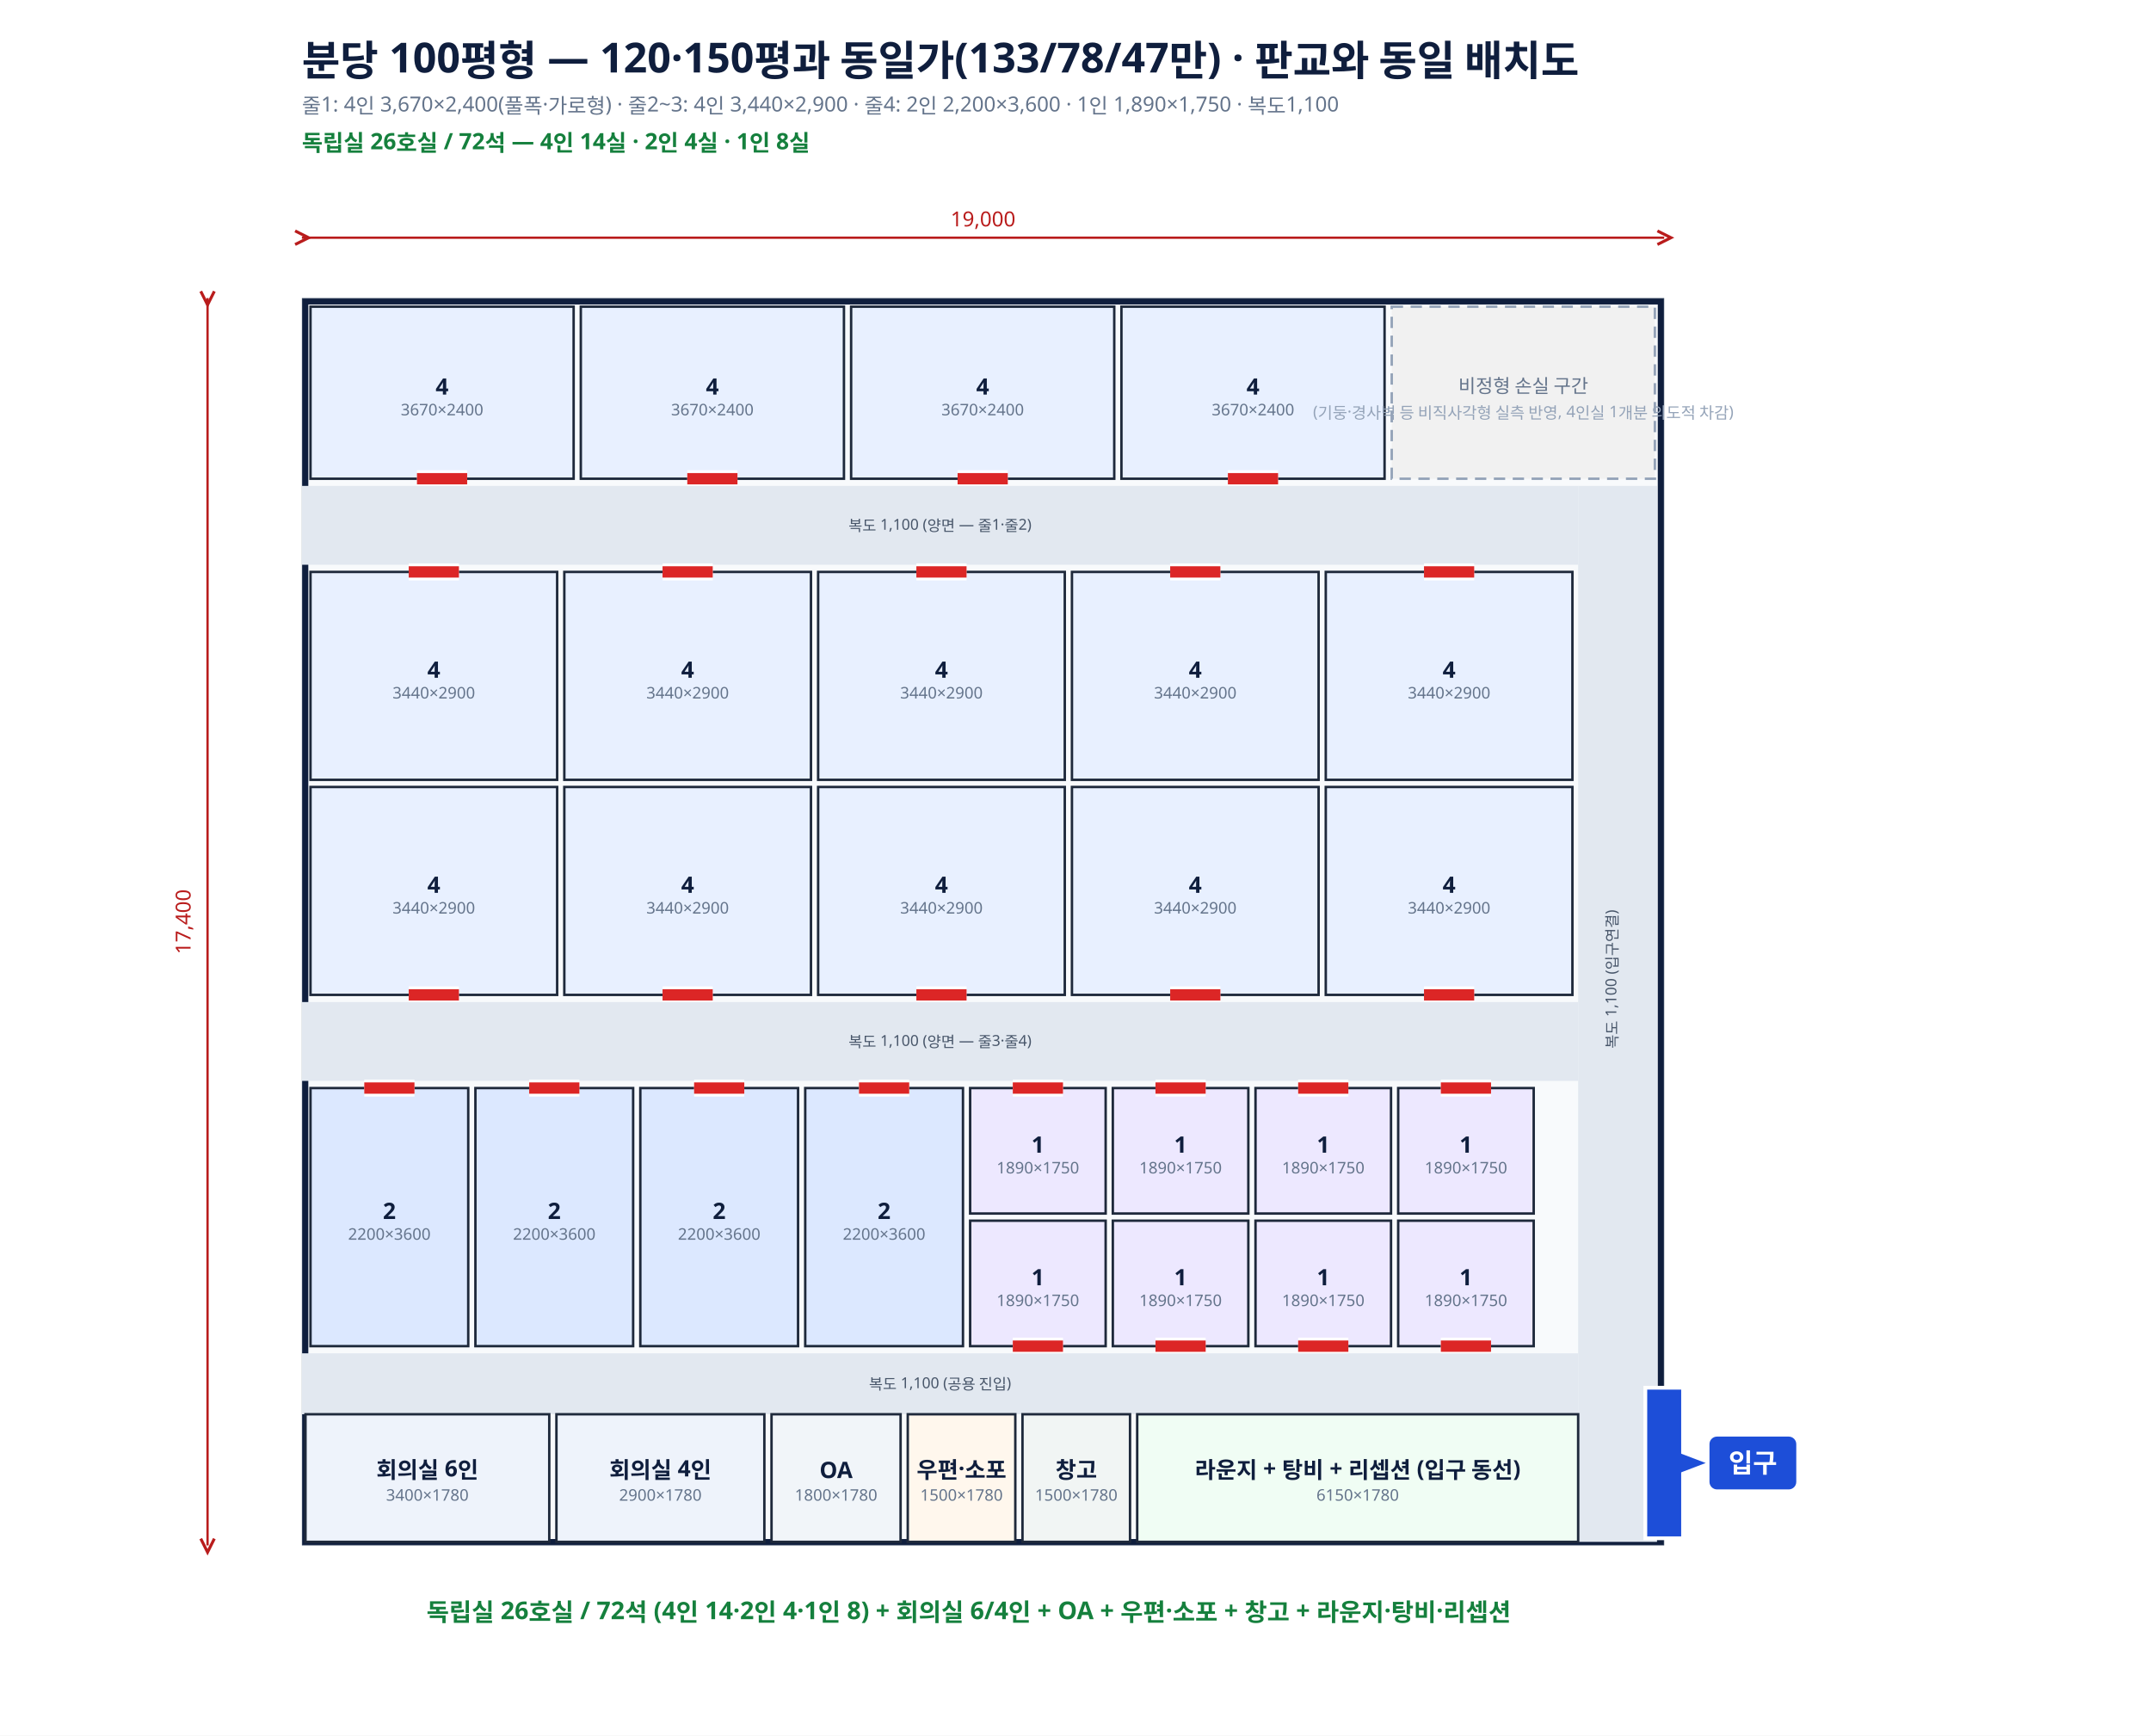
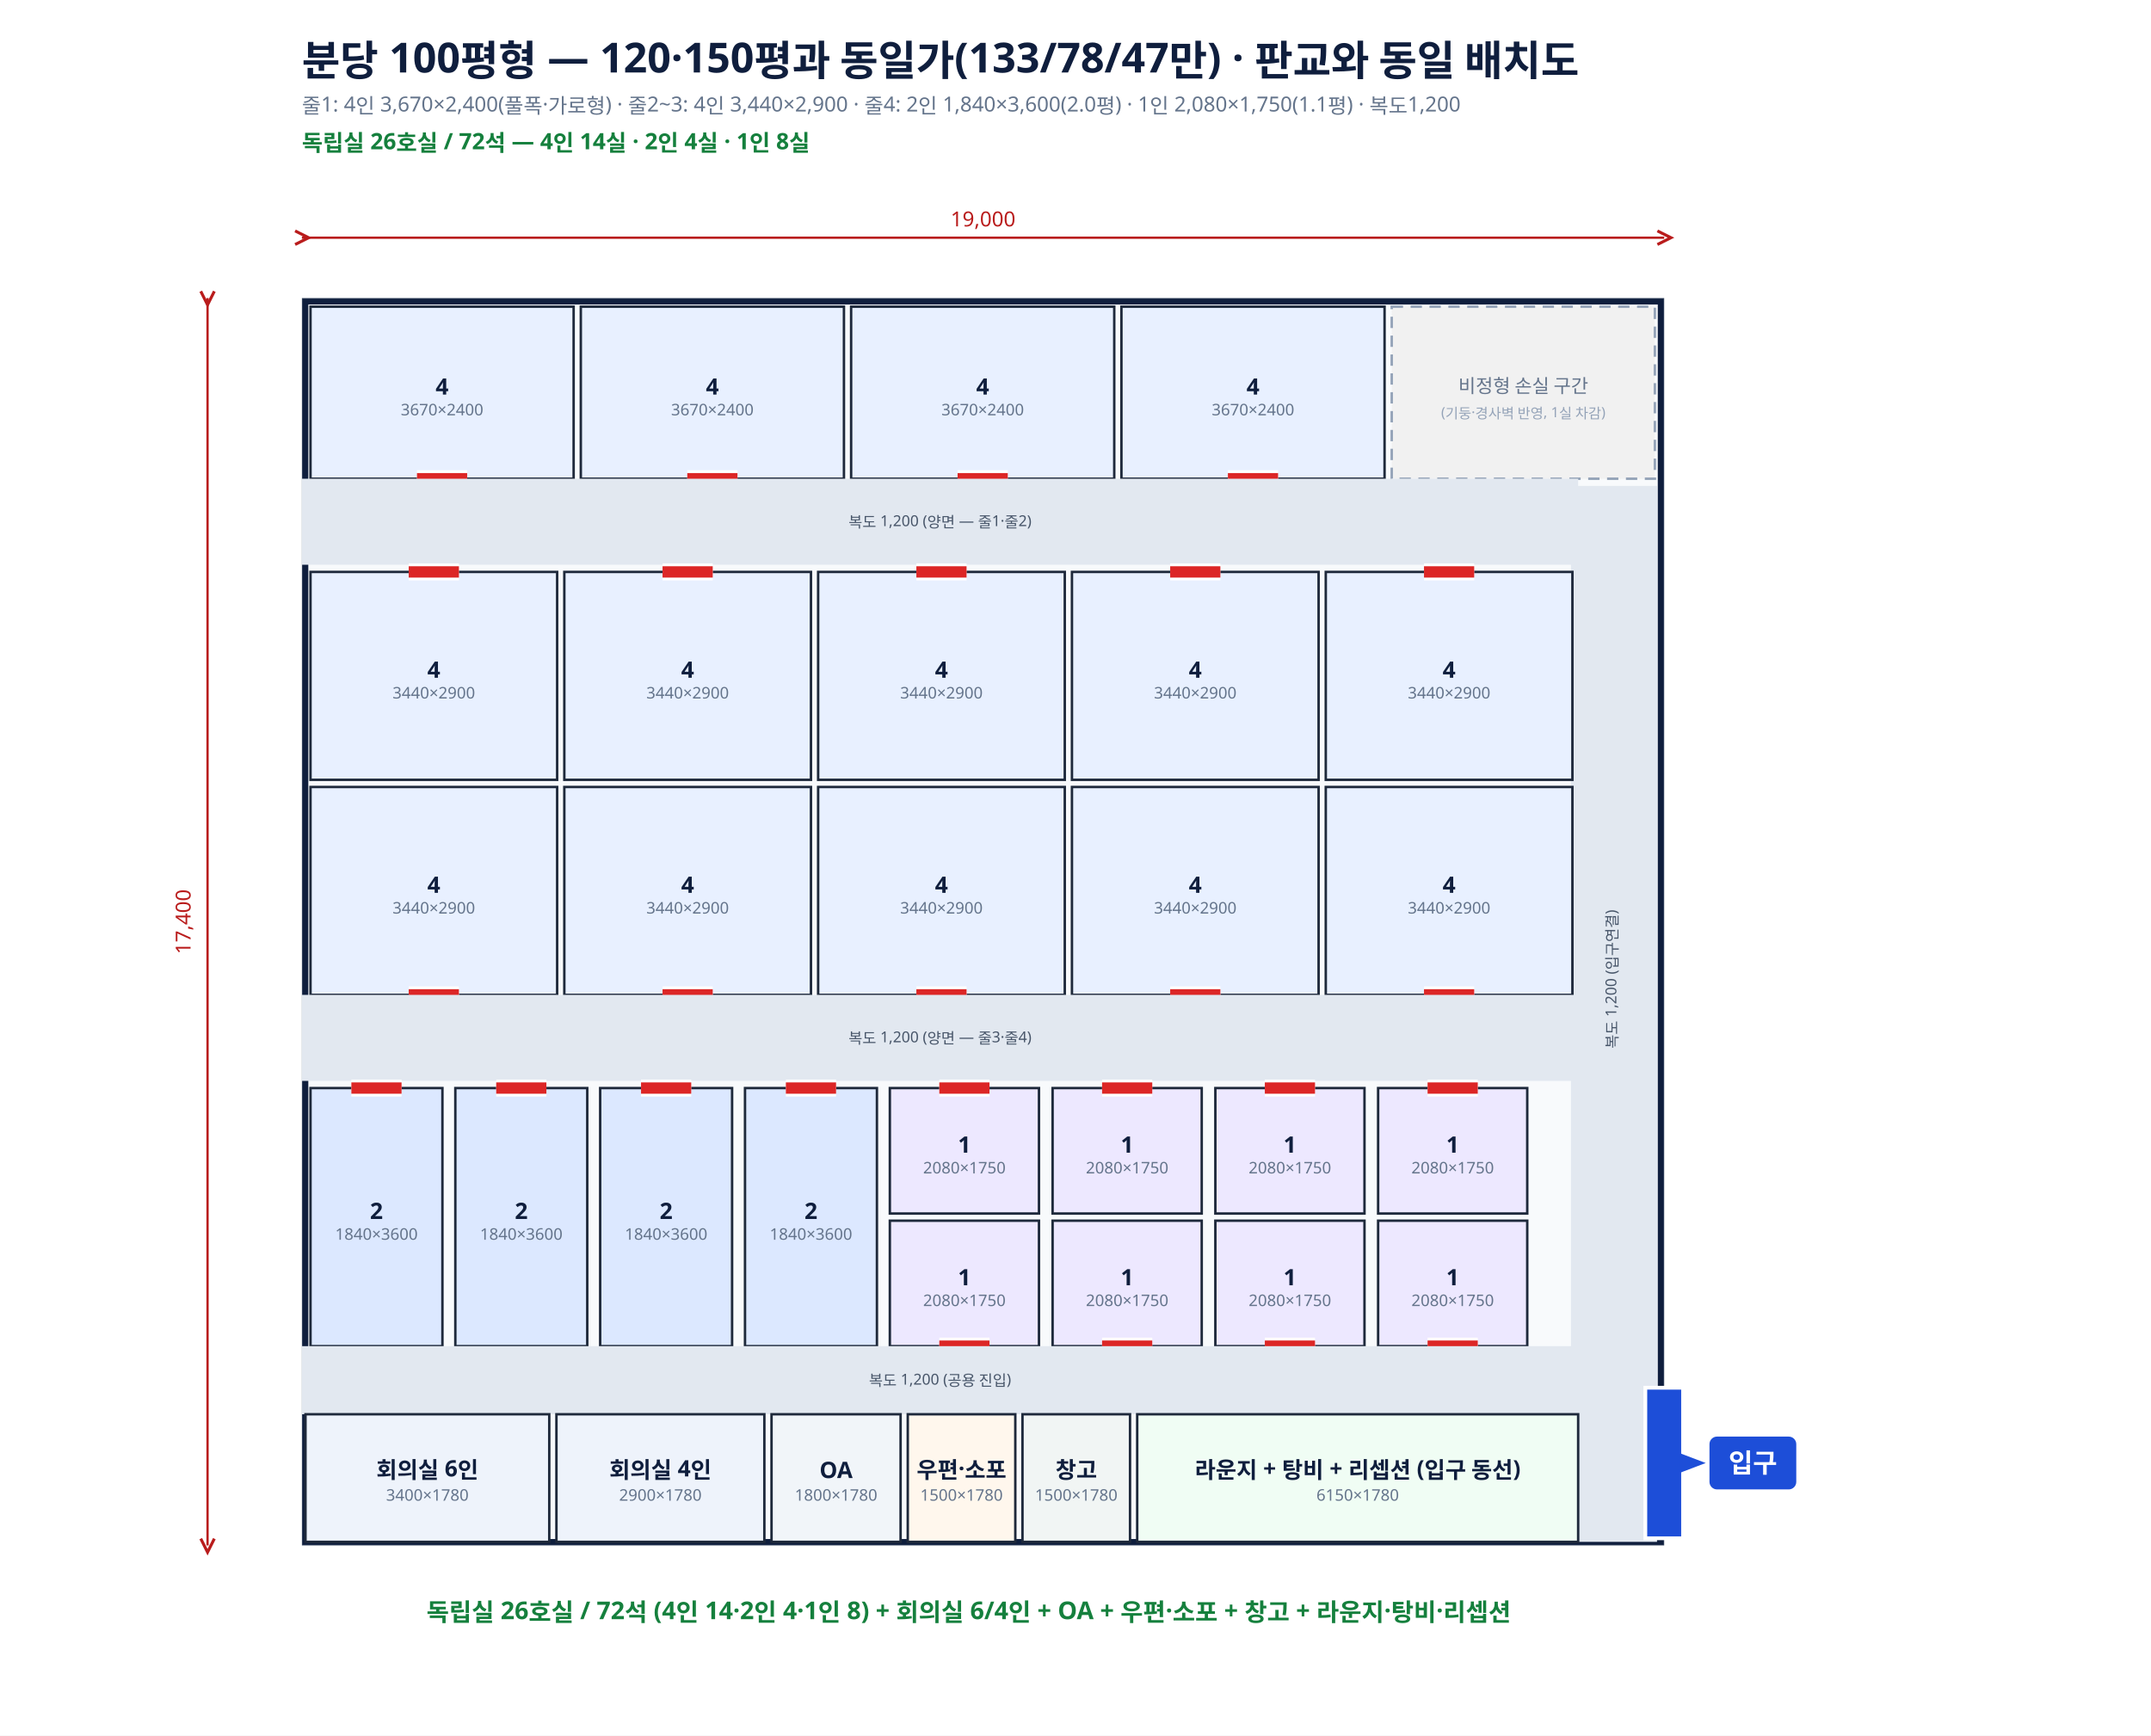
<svg xmlns="http://www.w3.org/2000/svg" width="1140" height="920" font-family="Malgun Gothic,Pretendard,sans-serif">
  <rect width="1140" height="920" fill="#fff" />
  <text x="160" y="40" font-size="22" font-weight="800" fill="#0f1e3d">분당 100평형 — 120·150평과 동일가(133/78/47만) · 판교와 동일 배치도</text>
-   <text x="160" y="60" font-size="11" fill="#64748b">줄1: 4인 3,670×2,400(풀폭·가로형) · 줄2~3: 4인 3,440×2,900 · 줄4: 2인 2,200×3,600 · 1인 1,890×1,750 · 복도1,100</text>
+   <text x="160" y="60" font-size="11" fill="#64748b">줄1: 4인 3,670×2,400(풀폭·가로형) · 줄2~3: 4인 3,440×2,900 · 줄4: 2인 1,840×3,600(2.0평) · 1인 2,080×1,750(1.1평) · 복도1,200</text>
  <rect x="160" y="158" width="722" height="661.2" fill="#3a4a63" />
  <rect x="161.9" y="159.9" width="718.2" height="657.4" fill="#f8fafc" stroke="#0f1e3d" stroke-width="3" />
-   <rect x="836.4" y="257.56" width="41.8" height="559.74" fill="#e2e8f0" />
-   <text x="857.3" y="519" font-size="8" fill="#475569" text-anchor="middle" transform="rotate(-90 857.3 519)">복도 1,100 (입구연결)</text>
+   <rect x="832.6" y="257.56" width="45.6" height="559.74" fill="#e2e8f0" />
+   <text x="857.3" y="519" font-size="8" fill="#475569" text-anchor="middle" transform="rotate(-90 857.3 519)">복도 1,200 (입구연결)</text>
  <rect x="872" y="735.6" width="20" height="79.8" fill="#1d4ed8" stroke="#fff" stroke-width="2" />
  <polygon points="904,775.5 884,767.9 884,783.1" fill="#1d4ed8" />
  <rect x="906" y="761.5" width="46" height="28" rx="4" fill="#1d4ed8" />
  <text x="929" y="780.5" font-size="14" font-weight="900" fill="#fff" text-anchor="middle">입구</text>
  <rect x="164.56" y="162.56" width="139.46" height="91.2" fill="#e8f0ff" stroke="#1e293b" stroke-width="1.3" />
  <text x="234.29" y="209.16" font-size="12" font-weight="700" fill="#0f1e3d" text-anchor="middle">4</text>
  <text x="234.29" y="220.16" font-size="8.5" fill="#64748b" text-anchor="middle">3670×2400</text>
  <line x1="220.99" y1="253.76" x2="247.59" y2="253.76" stroke="#fff" stroke-width="9" />
  <line x1="220.99" y1="253.76" x2="247.59" y2="253.76" stroke="#dc2626" stroke-width="6" />
  <rect x="307.82" y="162.56" width="139.46" height="91.2" fill="#e8f0ff" stroke="#1e293b" stroke-width="1.3" />
  <text x="377.55" y="209.16" font-size="12" font-weight="700" fill="#0f1e3d" text-anchor="middle">4</text>
  <text x="377.55" y="220.16" font-size="8.5" fill="#64748b" text-anchor="middle">3670×2400</text>
  <line x1="364.25" y1="253.76" x2="390.85" y2="253.76" stroke="#fff" stroke-width="9" />
  <line x1="364.25" y1="253.76" x2="390.85" y2="253.76" stroke="#dc2626" stroke-width="6" />
  <rect x="451.08" y="162.56" width="139.46" height="91.2" fill="#e8f0ff" stroke="#1e293b" stroke-width="1.3" />
  <text x="520.81" y="209.16" font-size="12" font-weight="700" fill="#0f1e3d" text-anchor="middle">4</text>
  <text x="520.81" y="220.16" font-size="8.5" fill="#64748b" text-anchor="middle">3670×2400</text>
  <line x1="507.51" y1="253.76" x2="534.11" y2="253.76" stroke="#fff" stroke-width="9" />
  <line x1="507.51" y1="253.76" x2="534.11" y2="253.76" stroke="#dc2626" stroke-width="6" />
  <rect x="594.34" y="162.56" width="139.46" height="91.2" fill="#e8f0ff" stroke="#1e293b" stroke-width="1.3" />
  <text x="664.07" y="209.16" font-size="12" font-weight="700" fill="#0f1e3d" text-anchor="middle">4</text>
  <text x="664.07" y="220.16" font-size="8.5" fill="#64748b" text-anchor="middle">3670×2400</text>
  <line x1="650.77" y1="253.76" x2="677.37" y2="253.76" stroke="#fff" stroke-width="9" />
  <line x1="650.77" y1="253.76" x2="677.37" y2="253.76" stroke="#dc2626" stroke-width="6" />
  <rect x="737.6" y="162.56" width="139.46" height="91.2" fill="#f1f1f1" stroke="#94a3b8" stroke-width="1.3" stroke-dasharray="6,4" />
  <text x="807.33" y="208.16" font-size="10" fill="#64748b" text-anchor="middle">비정형 손실 구간</text>
-   <text x="807.33" y="221.16" font-size="8.5" fill="#94a3b8" text-anchor="middle">(기둥·경사벽 등 비직사각형 실측 반영, 4인실 1개분 의도적 차감)</text>
-   <rect x="160" y="257.56" width="676.4" height="41.8" fill="#e2e8f0" />
-   <text x="498.2" y="281.46" font-size="8" fill="#475569" text-anchor="middle">복도 1,100  (양면 — 줄1·줄2)</text>
+   <text x="807.33" y="221.16" font-size="7.5" fill="#94a3b8" text-anchor="middle">(기둥·경사벽 반영, 1실 차감)</text>
+   <rect x="160" y="253.76" width="676.4" height="45.6" fill="#e2e8f0" />
+   <text x="498.2" y="279.56" font-size="8" fill="#475569" text-anchor="middle">복도 1,200  (양면 — 줄1·줄2)</text>
  <rect x="164.56" y="303.16" width="130.72" height="110.2" fill="#e8f0ff" stroke="#1e293b" stroke-width="1.3" />
  <text x="229.92" y="359.26" font-size="12" font-weight="700" fill="#0f1e3d" text-anchor="middle">4</text>
  <text x="229.92" y="370.26" font-size="8.5" fill="#64748b" text-anchor="middle">3440×2900</text>
  <line x1="216.62" y1="303.16" x2="243.22" y2="303.16" stroke="#fff" stroke-width="9" />
  <line x1="216.62" y1="303.16" x2="243.22" y2="303.16" stroke="#dc2626" stroke-width="6" />
  <rect x="299.08" y="303.16" width="130.72" height="110.2" fill="#e8f0ff" stroke="#1e293b" stroke-width="1.3" />
  <text x="364.44" y="359.26" font-size="12" font-weight="700" fill="#0f1e3d" text-anchor="middle">4</text>
  <text x="364.44" y="370.26" font-size="8.5" fill="#64748b" text-anchor="middle">3440×2900</text>
  <line x1="351.14" y1="303.16" x2="377.74" y2="303.16" stroke="#fff" stroke-width="9" />
  <line x1="351.14" y1="303.16" x2="377.74" y2="303.16" stroke="#dc2626" stroke-width="6" />
  <rect x="433.6" y="303.16" width="130.72" height="110.2" fill="#e8f0ff" stroke="#1e293b" stroke-width="1.3" />
  <text x="498.96" y="359.26" font-size="12" font-weight="700" fill="#0f1e3d" text-anchor="middle">4</text>
  <text x="498.96" y="370.26" font-size="8.5" fill="#64748b" text-anchor="middle">3440×2900</text>
  <line x1="485.66" y1="303.16" x2="512.26" y2="303.16" stroke="#fff" stroke-width="9" />
  <line x1="485.66" y1="303.16" x2="512.26" y2="303.16" stroke="#dc2626" stroke-width="6" />
  <rect x="568.12" y="303.16" width="130.72" height="110.2" fill="#e8f0ff" stroke="#1e293b" stroke-width="1.3" />
  <text x="633.48" y="359.26" font-size="12" font-weight="700" fill="#0f1e3d" text-anchor="middle">4</text>
  <text x="633.48" y="370.26" font-size="8.5" fill="#64748b" text-anchor="middle">3440×2900</text>
  <line x1="620.18" y1="303.16" x2="646.78" y2="303.16" stroke="#fff" stroke-width="9" />
  <line x1="620.18" y1="303.16" x2="646.78" y2="303.16" stroke="#dc2626" stroke-width="6" />
  <rect x="702.64" y="303.16" width="130.72" height="110.2" fill="#e8f0ff" stroke="#1e293b" stroke-width="1.3" />
  <text x="768" y="359.26" font-size="12" font-weight="700" fill="#0f1e3d" text-anchor="middle">4</text>
  <text x="768" y="370.26" font-size="8.5" fill="#64748b" text-anchor="middle">3440×2900</text>
  <line x1="754.7" y1="303.16" x2="781.3" y2="303.16" stroke="#fff" stroke-width="9" />
  <line x1="754.7" y1="303.16" x2="781.3" y2="303.16" stroke="#dc2626" stroke-width="6" />
  <rect x="164.56" y="417.16" width="130.72" height="110.2" fill="#e8f0ff" stroke="#1e293b" stroke-width="1.3" />
  <text x="229.92" y="473.26" font-size="12" font-weight="700" fill="#0f1e3d" text-anchor="middle">4</text>
  <text x="229.92" y="484.26" font-size="8.5" fill="#64748b" text-anchor="middle">3440×2900</text>
  <line x1="216.62" y1="527.36" x2="243.22" y2="527.36" stroke="#fff" stroke-width="9" />
  <line x1="216.62" y1="527.36" x2="243.22" y2="527.36" stroke="#dc2626" stroke-width="6" />
  <rect x="299.08" y="417.16" width="130.72" height="110.2" fill="#e8f0ff" stroke="#1e293b" stroke-width="1.3" />
  <text x="364.44" y="473.26" font-size="12" font-weight="700" fill="#0f1e3d" text-anchor="middle">4</text>
  <text x="364.44" y="484.26" font-size="8.5" fill="#64748b" text-anchor="middle">3440×2900</text>
  <line x1="351.14" y1="527.36" x2="377.74" y2="527.36" stroke="#fff" stroke-width="9" />
  <line x1="351.14" y1="527.36" x2="377.74" y2="527.36" stroke="#dc2626" stroke-width="6" />
  <rect x="433.6" y="417.16" width="130.72" height="110.2" fill="#e8f0ff" stroke="#1e293b" stroke-width="1.3" />
  <text x="498.96" y="473.26" font-size="12" font-weight="700" fill="#0f1e3d" text-anchor="middle">4</text>
  <text x="498.96" y="484.26" font-size="8.5" fill="#64748b" text-anchor="middle">3440×2900</text>
  <line x1="485.66" y1="527.36" x2="512.26" y2="527.36" stroke="#fff" stroke-width="9" />
  <line x1="485.66" y1="527.36" x2="512.26" y2="527.36" stroke="#dc2626" stroke-width="6" />
  <rect x="568.12" y="417.16" width="130.72" height="110.2" fill="#e8f0ff" stroke="#1e293b" stroke-width="1.3" />
  <text x="633.48" y="473.26" font-size="12" font-weight="700" fill="#0f1e3d" text-anchor="middle">4</text>
  <text x="633.48" y="484.26" font-size="8.5" fill="#64748b" text-anchor="middle">3440×2900</text>
  <line x1="620.18" y1="527.36" x2="646.78" y2="527.36" stroke="#fff" stroke-width="9" />
  <line x1="620.18" y1="527.36" x2="646.78" y2="527.36" stroke="#dc2626" stroke-width="6" />
  <rect x="702.64" y="417.16" width="130.72" height="110.2" fill="#e8f0ff" stroke="#1e293b" stroke-width="1.3" />
  <text x="768" y="473.26" font-size="12" font-weight="700" fill="#0f1e3d" text-anchor="middle">4</text>
  <text x="768" y="484.26" font-size="8.5" fill="#64748b" text-anchor="middle">3440×2900</text>
  <line x1="754.7" y1="527.36" x2="781.3" y2="527.36" stroke="#fff" stroke-width="9" />
  <line x1="754.7" y1="527.36" x2="781.3" y2="527.36" stroke="#dc2626" stroke-width="6" />
-   <rect x="160" y="531.16" width="676.4" height="41.8" fill="#e2e8f0" />
-   <text x="498.2" y="555.06" font-size="8" fill="#475569" text-anchor="middle">복도 1,100  (양면 — 줄3·줄4)</text>
-   <rect x="164.56" y="576.76" width="83.6" height="136.8" fill="#dce8ff" stroke="#1e293b" stroke-width="1.3" />
-   <text x="206.36" y="646.16" font-size="12" font-weight="700" fill="#0f1e3d" text-anchor="middle">2</text>
-   <text x="206.36" y="657.16" font-size="8.5" fill="#64748b" text-anchor="middle">2200×3600</text>
-   <line x1="193.06" y1="576.76" x2="219.66" y2="576.76" stroke="#fff" stroke-width="9" />
-   <line x1="193.06" y1="576.76" x2="219.66" y2="576.76" stroke="#dc2626" stroke-width="6" />
-   <rect x="251.96" y="576.76" width="83.6" height="136.8" fill="#dce8ff" stroke="#1e293b" stroke-width="1.3" />
-   <text x="293.76" y="646.16" font-size="12" font-weight="700" fill="#0f1e3d" text-anchor="middle">2</text>
-   <text x="293.76" y="657.16" font-size="8.5" fill="#64748b" text-anchor="middle">2200×3600</text>
-   <line x1="280.46" y1="576.76" x2="307.06" y2="576.76" stroke="#fff" stroke-width="9" />
-   <line x1="280.46" y1="576.76" x2="307.06" y2="576.76" stroke="#dc2626" stroke-width="6" />
-   <rect x="339.36" y="576.76" width="83.6" height="136.8" fill="#dce8ff" stroke="#1e293b" stroke-width="1.3" />
-   <text x="381.16" y="646.16" font-size="12" font-weight="700" fill="#0f1e3d" text-anchor="middle">2</text>
-   <text x="381.16" y="657.16" font-size="8.5" fill="#64748b" text-anchor="middle">2200×3600</text>
-   <line x1="367.86" y1="576.76" x2="394.46" y2="576.76" stroke="#fff" stroke-width="9" />
-   <line x1="367.86" y1="576.76" x2="394.46" y2="576.76" stroke="#dc2626" stroke-width="6" />
-   <rect x="426.76" y="576.76" width="83.6" height="136.8" fill="#dce8ff" stroke="#1e293b" stroke-width="1.3" />
-   <text x="468.56" y="646.16" font-size="12" font-weight="700" fill="#0f1e3d" text-anchor="middle">2</text>
-   <text x="468.56" y="657.16" font-size="8.5" fill="#64748b" text-anchor="middle">2200×3600</text>
-   <line x1="455.26" y1="576.76" x2="481.86" y2="576.76" stroke="#fff" stroke-width="9" />
-   <line x1="455.26" y1="576.76" x2="481.86" y2="576.76" stroke="#dc2626" stroke-width="6" />
-   <rect x="514.16" y="576.76" width="71.82" height="66.5" fill="#ede8ff" stroke="#1e293b" stroke-width="1.3" />
-   <text x="550.07" y="611.01" font-size="12" font-weight="700" fill="#0f1e3d" text-anchor="middle">1</text>
-   <text x="550.07" y="622.01" font-size="8.5" fill="#64748b" text-anchor="middle">1890×1750</text>
-   <line x1="536.77" y1="576.76" x2="563.37" y2="576.76" stroke="#fff" stroke-width="9" />
-   <line x1="536.77" y1="576.76" x2="563.37" y2="576.76" stroke="#dc2626" stroke-width="6" />
-   <rect x="514.16" y="647.06" width="71.82" height="66.5" fill="#ede8ff" stroke="#1e293b" stroke-width="1.3" />
-   <text x="550.07" y="681.31" font-size="12" font-weight="700" fill="#0f1e3d" text-anchor="middle">1</text>
-   <text x="550.07" y="692.31" font-size="8.5" fill="#64748b" text-anchor="middle">1890×1750</text>
-   <line x1="536.77" y1="713.56" x2="563.37" y2="713.56" stroke="#fff" stroke-width="9" />
-   <line x1="536.77" y1="713.56" x2="563.37" y2="713.56" stroke="#dc2626" stroke-width="6" />
-   <rect x="589.78" y="576.76" width="71.82" height="66.5" fill="#ede8ff" stroke="#1e293b" stroke-width="1.3" />
-   <text x="625.69" y="611.01" font-size="12" font-weight="700" fill="#0f1e3d" text-anchor="middle">1</text>
-   <text x="625.69" y="622.01" font-size="8.5" fill="#64748b" text-anchor="middle">1890×1750</text>
-   <line x1="612.39" y1="576.76" x2="638.99" y2="576.76" stroke="#fff" stroke-width="9" />
-   <line x1="612.39" y1="576.76" x2="638.99" y2="576.76" stroke="#dc2626" stroke-width="6" />
-   <rect x="589.78" y="647.06" width="71.82" height="66.5" fill="#ede8ff" stroke="#1e293b" stroke-width="1.3" />
-   <text x="625.69" y="681.31" font-size="12" font-weight="700" fill="#0f1e3d" text-anchor="middle">1</text>
-   <text x="625.69" y="692.31" font-size="8.5" fill="#64748b" text-anchor="middle">1890×1750</text>
-   <line x1="612.39" y1="713.56" x2="638.99" y2="713.56" stroke="#fff" stroke-width="9" />
-   <line x1="612.39" y1="713.56" x2="638.99" y2="713.56" stroke="#dc2626" stroke-width="6" />
-   <rect x="665.4" y="576.76" width="71.82" height="66.5" fill="#ede8ff" stroke="#1e293b" stroke-width="1.3" />
-   <text x="701.31" y="611.01" font-size="12" font-weight="700" fill="#0f1e3d" text-anchor="middle">1</text>
-   <text x="701.31" y="622.01" font-size="8.5" fill="#64748b" text-anchor="middle">1890×1750</text>
-   <line x1="688.01" y1="576.76" x2="714.61" y2="576.76" stroke="#fff" stroke-width="9" />
-   <line x1="688.01" y1="576.76" x2="714.61" y2="576.76" stroke="#dc2626" stroke-width="6" />
-   <rect x="665.4" y="647.06" width="71.82" height="66.5" fill="#ede8ff" stroke="#1e293b" stroke-width="1.3" />
-   <text x="701.31" y="681.31" font-size="12" font-weight="700" fill="#0f1e3d" text-anchor="middle">1</text>
-   <text x="701.31" y="692.31" font-size="8.5" fill="#64748b" text-anchor="middle">1890×1750</text>
-   <line x1="688.01" y1="713.56" x2="714.61" y2="713.56" stroke="#fff" stroke-width="9" />
-   <line x1="688.01" y1="713.56" x2="714.61" y2="713.56" stroke="#dc2626" stroke-width="6" />
-   <rect x="741.02" y="576.76" width="71.82" height="66.5" fill="#ede8ff" stroke="#1e293b" stroke-width="1.3" />
-   <text x="776.93" y="611.01" font-size="12" font-weight="700" fill="#0f1e3d" text-anchor="middle">1</text>
-   <text x="776.93" y="622.01" font-size="8.5" fill="#64748b" text-anchor="middle">1890×1750</text>
-   <line x1="763.63" y1="576.76" x2="790.23" y2="576.76" stroke="#fff" stroke-width="9" />
-   <line x1="763.63" y1="576.76" x2="790.23" y2="576.76" stroke="#dc2626" stroke-width="6" />
-   <rect x="741.02" y="647.06" width="71.82" height="66.5" fill="#ede8ff" stroke="#1e293b" stroke-width="1.3" />
-   <text x="776.93" y="681.31" font-size="12" font-weight="700" fill="#0f1e3d" text-anchor="middle">1</text>
-   <text x="776.93" y="692.31" font-size="8.5" fill="#64748b" text-anchor="middle">1890×1750</text>
-   <line x1="763.63" y1="713.56" x2="790.23" y2="713.56" stroke="#fff" stroke-width="9" />
-   <line x1="763.63" y1="713.56" x2="790.23" y2="713.56" stroke="#dc2626" stroke-width="6" />
-   <rect x="160" y="717.36" width="676.4" height="32.3" fill="#e2e8f0" />
-   <text x="498.2" y="736.51" font-size="8" fill="#475569" text-anchor="middle">복도 1,100 (공용 진입)</text>
+   <rect x="160" y="527.36" width="676.4" height="45.6" fill="#e2e8f0" />
+   <text x="498.2" y="553.16" font-size="8" fill="#475569" text-anchor="middle">복도 1,200  (양면 — 줄3·줄4)</text>
+   <rect x="164.56" y="576.76" width="69.92" height="136.8" fill="#dce8ff" stroke="#1e293b" stroke-width="1.3" />
+   <text x="199.52" y="646.16" font-size="12" font-weight="700" fill="#0f1e3d" text-anchor="middle">2</text>
+   <text x="199.52" y="657.16" font-size="8.5" fill="#64748b" text-anchor="middle">1840×3600</text>
+   <line x1="186.22" y1="576.76" x2="212.82" y2="576.76" stroke="#fff" stroke-width="9" />
+   <line x1="186.22" y1="576.76" x2="212.82" y2="576.76" stroke="#dc2626" stroke-width="6" />
+   <rect x="241.32" y="576.76" width="69.92" height="136.8" fill="#dce8ff" stroke="#1e293b" stroke-width="1.3" />
+   <text x="276.28" y="646.16" font-size="12" font-weight="700" fill="#0f1e3d" text-anchor="middle">2</text>
+   <text x="276.28" y="657.16" font-size="8.5" fill="#64748b" text-anchor="middle">1840×3600</text>
+   <line x1="262.98" y1="576.76" x2="289.58" y2="576.76" stroke="#fff" stroke-width="9" />
+   <line x1="262.98" y1="576.76" x2="289.58" y2="576.76" stroke="#dc2626" stroke-width="6" />
+   <rect x="318.08" y="576.76" width="69.92" height="136.8" fill="#dce8ff" stroke="#1e293b" stroke-width="1.3" />
+   <text x="353.04" y="646.16" font-size="12" font-weight="700" fill="#0f1e3d" text-anchor="middle">2</text>
+   <text x="353.04" y="657.16" font-size="8.5" fill="#64748b" text-anchor="middle">1840×3600</text>
+   <line x1="339.74" y1="576.76" x2="366.34" y2="576.76" stroke="#fff" stroke-width="9" />
+   <line x1="339.74" y1="576.76" x2="366.34" y2="576.76" stroke="#dc2626" stroke-width="6" />
+   <rect x="394.84" y="576.76" width="69.92" height="136.8" fill="#dce8ff" stroke="#1e293b" stroke-width="1.3" />
+   <text x="429.8" y="646.16" font-size="12" font-weight="700" fill="#0f1e3d" text-anchor="middle">2</text>
+   <text x="429.8" y="657.16" font-size="8.5" fill="#64748b" text-anchor="middle">1840×3600</text>
+   <line x1="416.5" y1="576.76" x2="443.1" y2="576.76" stroke="#fff" stroke-width="9" />
+   <line x1="416.5" y1="576.76" x2="443.1" y2="576.76" stroke="#dc2626" stroke-width="6" />
+   <rect x="471.6" y="576.76" width="79.04" height="66.5" fill="#ede8ff" stroke="#1e293b" stroke-width="1.3" />
+   <text x="511.12" y="611.01" font-size="12" font-weight="700" fill="#0f1e3d" text-anchor="middle">1</text>
+   <text x="511.12" y="622.01" font-size="8.5" fill="#64748b" text-anchor="middle">2080×1750</text>
+   <line x1="497.82" y1="576.76" x2="524.42" y2="576.76" stroke="#fff" stroke-width="9" />
+   <line x1="497.82" y1="576.76" x2="524.42" y2="576.76" stroke="#dc2626" stroke-width="6" />
+   <rect x="471.6" y="647.06" width="79.04" height="66.5" fill="#ede8ff" stroke="#1e293b" stroke-width="1.3" />
+   <text x="511.12" y="681.31" font-size="12" font-weight="700" fill="#0f1e3d" text-anchor="middle">1</text>
+   <text x="511.12" y="692.31" font-size="8.5" fill="#64748b" text-anchor="middle">2080×1750</text>
+   <line x1="497.82" y1="713.56" x2="524.42" y2="713.56" stroke="#fff" stroke-width="9" />
+   <line x1="497.82" y1="713.56" x2="524.42" y2="713.56" stroke="#dc2626" stroke-width="6" />
+   <rect x="557.86" y="576.76" width="79.04" height="66.5" fill="#ede8ff" stroke="#1e293b" stroke-width="1.3" />
+   <text x="597.38" y="611.01" font-size="12" font-weight="700" fill="#0f1e3d" text-anchor="middle">1</text>
+   <text x="597.38" y="622.01" font-size="8.5" fill="#64748b" text-anchor="middle">2080×1750</text>
+   <line x1="584.08" y1="576.76" x2="610.68" y2="576.76" stroke="#fff" stroke-width="9" />
+   <line x1="584.08" y1="576.76" x2="610.68" y2="576.76" stroke="#dc2626" stroke-width="6" />
+   <rect x="557.86" y="647.06" width="79.04" height="66.5" fill="#ede8ff" stroke="#1e293b" stroke-width="1.3" />
+   <text x="597.38" y="681.31" font-size="12" font-weight="700" fill="#0f1e3d" text-anchor="middle">1</text>
+   <text x="597.38" y="692.31" font-size="8.5" fill="#64748b" text-anchor="middle">2080×1750</text>
+   <line x1="584.08" y1="713.56" x2="610.68" y2="713.56" stroke="#fff" stroke-width="9" />
+   <line x1="584.08" y1="713.56" x2="610.68" y2="713.56" stroke="#dc2626" stroke-width="6" />
+   <rect x="644.12" y="576.76" width="79.04" height="66.5" fill="#ede8ff" stroke="#1e293b" stroke-width="1.3" />
+   <text x="683.64" y="611.01" font-size="12" font-weight="700" fill="#0f1e3d" text-anchor="middle">1</text>
+   <text x="683.64" y="622.01" font-size="8.5" fill="#64748b" text-anchor="middle">2080×1750</text>
+   <line x1="670.34" y1="576.76" x2="696.94" y2="576.76" stroke="#fff" stroke-width="9" />
+   <line x1="670.34" y1="576.76" x2="696.94" y2="576.76" stroke="#dc2626" stroke-width="6" />
+   <rect x="644.12" y="647.06" width="79.04" height="66.5" fill="#ede8ff" stroke="#1e293b" stroke-width="1.3" />
+   <text x="683.64" y="681.31" font-size="12" font-weight="700" fill="#0f1e3d" text-anchor="middle">1</text>
+   <text x="683.64" y="692.31" font-size="8.5" fill="#64748b" text-anchor="middle">2080×1750</text>
+   <line x1="670.34" y1="713.56" x2="696.94" y2="713.56" stroke="#fff" stroke-width="9" />
+   <line x1="670.34" y1="713.56" x2="696.94" y2="713.56" stroke="#dc2626" stroke-width="6" />
+   <rect x="730.38" y="576.76" width="79.04" height="66.5" fill="#ede8ff" stroke="#1e293b" stroke-width="1.3" />
+   <text x="769.9" y="611.01" font-size="12" font-weight="700" fill="#0f1e3d" text-anchor="middle">1</text>
+   <text x="769.9" y="622.01" font-size="8.5" fill="#64748b" text-anchor="middle">2080×1750</text>
+   <line x1="756.6" y1="576.76" x2="783.2" y2="576.76" stroke="#fff" stroke-width="9" />
+   <line x1="756.6" y1="576.76" x2="783.2" y2="576.76" stroke="#dc2626" stroke-width="6" />
+   <rect x="730.38" y="647.06" width="79.04" height="66.5" fill="#ede8ff" stroke="#1e293b" stroke-width="1.3" />
+   <text x="769.9" y="681.31" font-size="12" font-weight="700" fill="#0f1e3d" text-anchor="middle">1</text>
+   <text x="769.9" y="692.31" font-size="8.5" fill="#64748b" text-anchor="middle">2080×1750</text>
+   <line x1="756.6" y1="713.56" x2="783.2" y2="713.56" stroke="#fff" stroke-width="9" />
+   <line x1="756.6" y1="713.56" x2="783.2" y2="713.56" stroke="#dc2626" stroke-width="6" />
+   <rect x="160" y="713.56" width="676.4" height="36.1" fill="#e2e8f0" />
+   <text x="498.2" y="734.61" font-size="8" fill="#475569" text-anchor="middle">복도 1,200 (공용 진입)</text>
  <rect x="161.9" y="749.66" width="129.2" height="67.64" fill="#eef3fb" stroke="#1e293b" stroke-width="1.3" />
  <text x="226.5" y="783.48" font-size="12" font-weight="700" fill="#0f1e3d" text-anchor="middle">회의실 6인</text>
  <text x="226.5" y="795.48" font-size="8.5" fill="#64748b" text-anchor="middle">3400×1780</text>
  <rect x="294.9" y="749.66" width="110.2" height="67.64" fill="#eef3fb" stroke="#1e293b" stroke-width="1.3" />
  <text x="350" y="783.48" font-size="12" font-weight="700" fill="#0f1e3d" text-anchor="middle">회의실 4인</text>
  <text x="350" y="795.48" font-size="8.5" fill="#64748b" text-anchor="middle">2900×1780</text>
  <rect x="408.9" y="749.66" width="68.4" height="67.64" fill="#f1f5f9" stroke="#1e293b" stroke-width="1.3" />
  <text x="443.1" y="783.48" font-size="12" font-weight="700" fill="#0f1e3d" text-anchor="middle">OA</text>
  <text x="443.1" y="795.48" font-size="8.5" fill="#64748b" text-anchor="middle">1800×1780</text>
  <rect x="481.1" y="749.66" width="57" height="67.64" fill="#fff7ed" stroke="#1e293b" stroke-width="1.3" />
  <text x="509.6" y="783.48" font-size="12" font-weight="700" fill="#0f1e3d" text-anchor="middle">우편·소포</text>
  <text x="509.6" y="795.48" font-size="8.5" fill="#64748b" text-anchor="middle">1500×1780</text>
  <rect x="541.9" y="749.66" width="57" height="67.64" fill="#f1f5f4" stroke="#1e293b" stroke-width="1.3" />
  <text x="570.4" y="783.48" font-size="12" font-weight="700" fill="#0f1e3d" text-anchor="middle">창고</text>
  <text x="570.4" y="795.48" font-size="8.5" fill="#64748b" text-anchor="middle">1500×1780</text>
  <rect x="602.7" y="749.66" width="233.7" height="67.64" fill="#f0fdf4" stroke="#1e293b" stroke-width="1.3" />
  <text x="719.55" y="783.48" font-size="12" font-weight="700" fill="#0f1e3d" text-anchor="middle">라운지 + 탕비 + 리셉션 (입구 동선)</text>
  <text x="719.55" y="795.48" font-size="8.5" fill="#64748b" text-anchor="middle">6150×1780</text>
  <text x="513.4" y="859.2" font-size="13" font-weight="800" fill="#15803d" text-anchor="middle">독립실 26호실 / 72석 (4인 14·2인 4·1인 8) + 회의실 6/4인 + OA + 우편·소포 + 창고 + 라운지·탕비·리셉션</text>
  <defs>
    <marker id="a" markerWidth="10" markerHeight="10" refX="5" refY="5" orient="auto">
      <path d="M2,2 L8,5 L2,8" fill="none" stroke="#b91c1c" stroke-width="1.3" />
    </marker>
  </defs>
  <line x1="160" y1="126" x2="882" y2="126" stroke="#b91c1c" stroke-width="1.2" marker-start="url(#a)" marker-end="url(#a)" />
  <text x="521" y="120" font-size="11" fill="#b91c1c" text-anchor="middle">19,000</text>
  <line x1="110" y1="158" x2="110" y2="819.2" stroke="#b91c1c" stroke-width="1.2" marker-start="url(#a)" marker-end="url(#a)" />
  <text x="101" y="488.6" font-size="11" fill="#b91c1c" text-anchor="middle" transform="rotate(-90 101 488.6)">17,400</text>
  <text x="160" y="80" font-size="12" font-weight="700" fill="#15803d">독립실 26호실 / 72석 — 4인 14실 · 2인 4실 · 1인 8실</text>
</svg>
